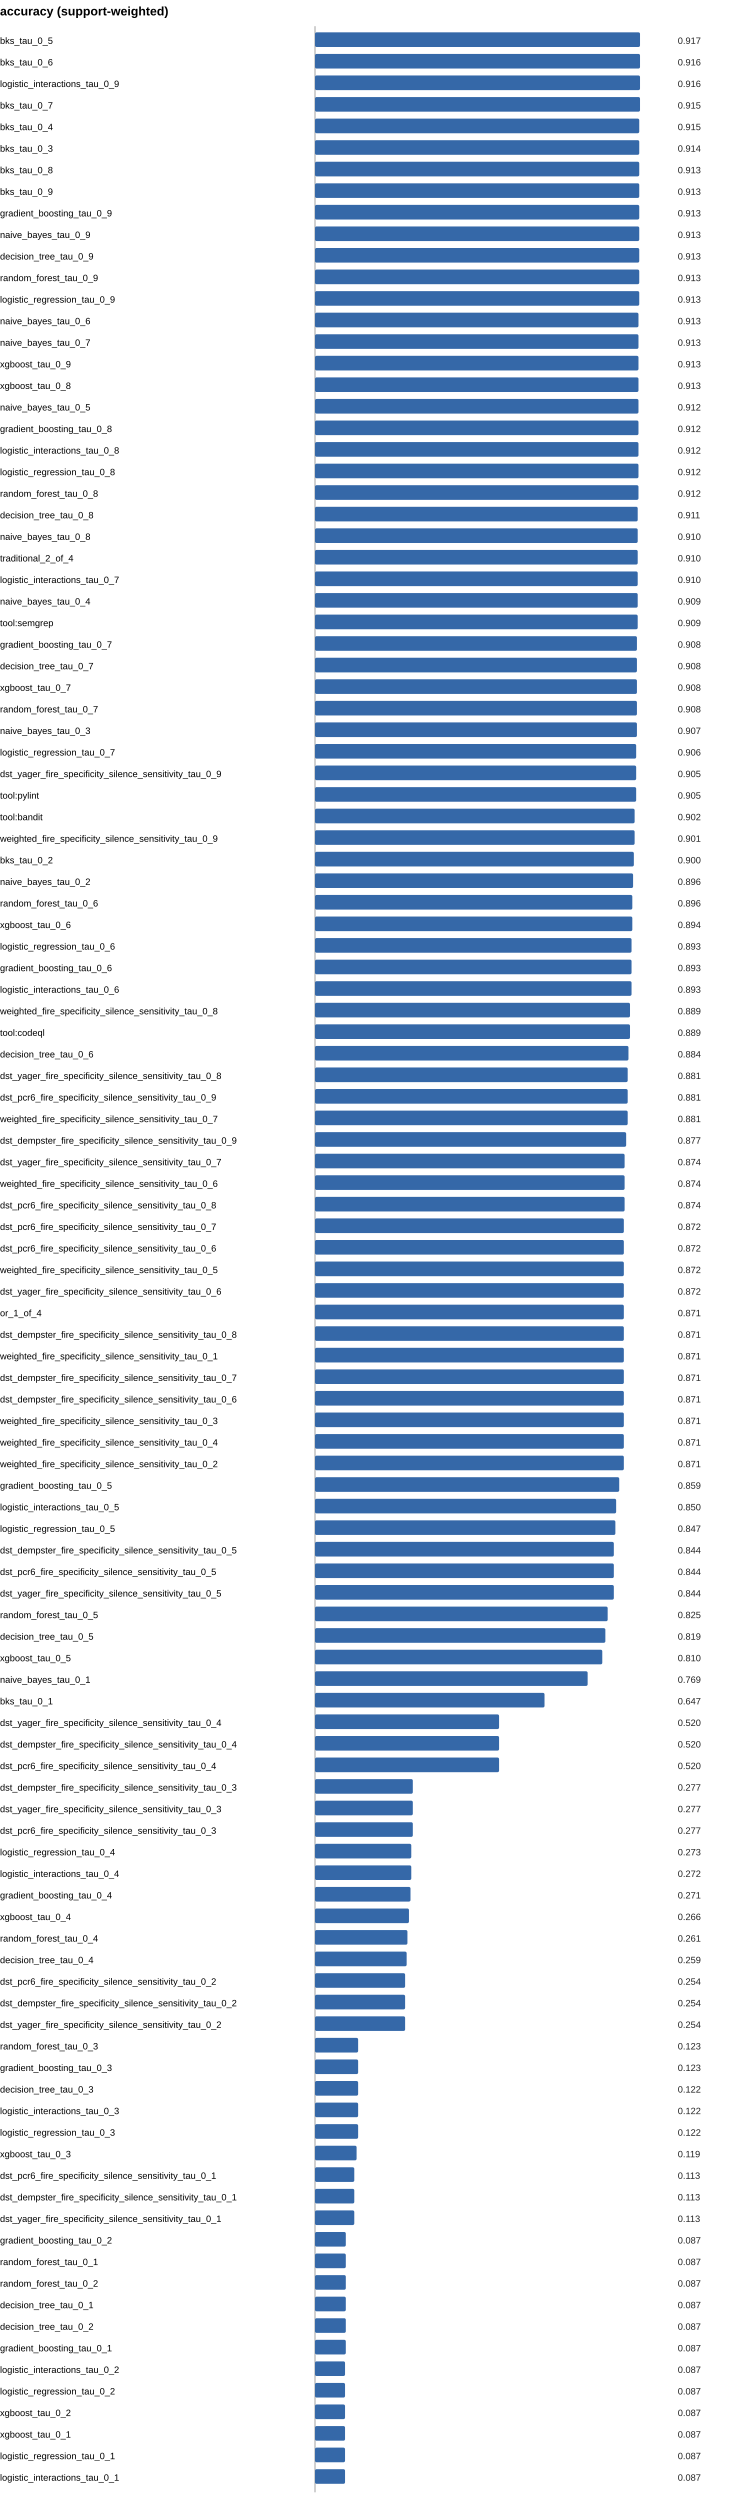
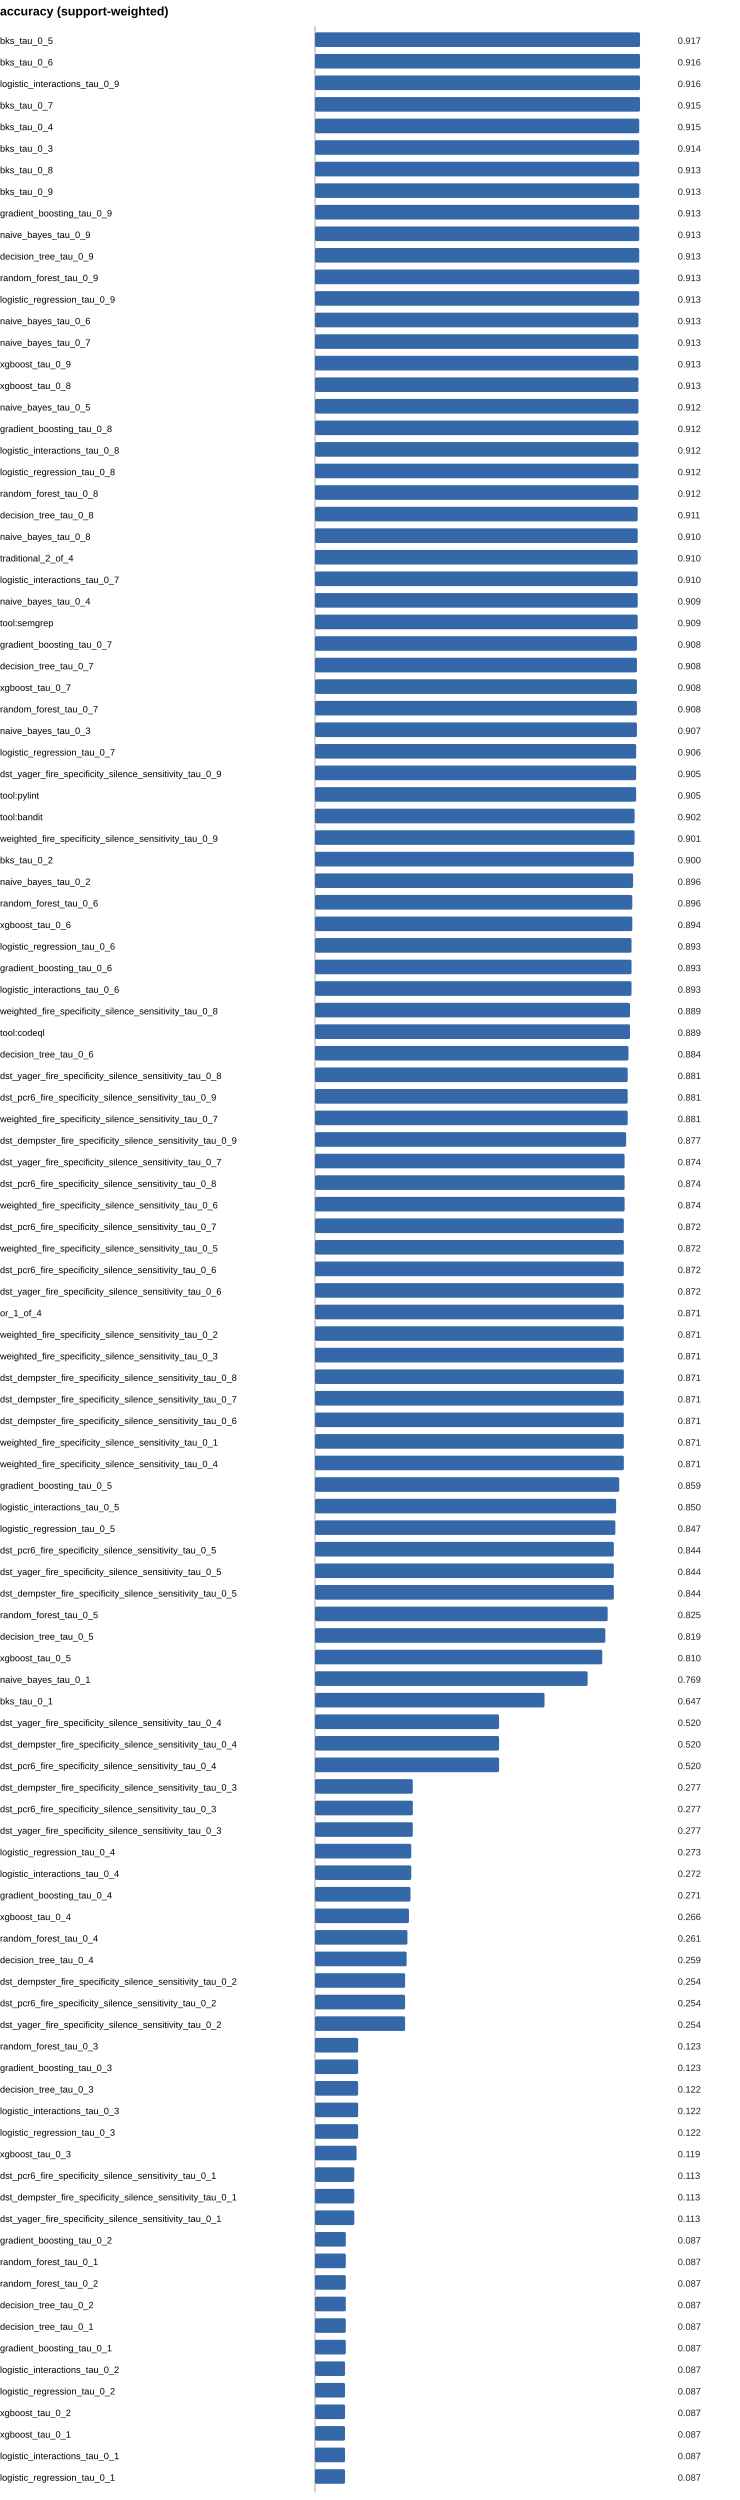
<svg xmlns="http://www.w3.org/2000/svg" width="960" height="3246" viewBox="0 0 960 3246">
  <style>text{font-family:Arial,sans-serif;font-size:12px}.t{font-size:16px;font-weight:700}.ax{stroke:#888;stroke-width:1}.bar{fill:#3568a8}.v{fill:#222}</style>
  <text class="t" x="0" y="20">accuracy (support-weighted)</text>
  <line class="ax" x1="409" y1="34" x2="409" y2="3236" />
  <text x="0" y="57">bks_tau_0_5</text>
  <rect class="bar" x="409" y="42" width="422" height="19" rx="2" />
  <text class="v" x="880" y="57">0.917</text>
  <text x="0" y="85">bks_tau_0_6</text>
  <rect class="bar" x="409" y="70" width="422" height="19" rx="2" />
  <text class="v" x="880" y="85">0.916</text>
  <text x="0" y="113">logistic_interactions_tau_0_9</text>
  <rect class="bar" x="409" y="98" width="422" height="19" rx="2" />
  <text class="v" x="880" y="113">0.916</text>
  <text x="0" y="141">bks_tau_0_7</text>
  <rect class="bar" x="409" y="126" width="422" height="19" rx="2" />
  <text class="v" x="880" y="141">0.915</text>
  <text x="0" y="169">bks_tau_0_4</text>
  <rect class="bar" x="409" y="154" width="421" height="19" rx="2" />
  <text class="v" x="880" y="169">0.915</text>
  <text x="0" y="197">bks_tau_0_3</text>
  <rect class="bar" x="409" y="182" width="421" height="19" rx="2" />
  <text class="v" x="880" y="197">0.914</text>
  <text x="0" y="225">bks_tau_0_8</text>
  <rect class="bar" x="409" y="210" width="421" height="19" rx="2" />
  <text class="v" x="880" y="225">0.913</text>
  <text x="0" y="253">bks_tau_0_9</text>
  <rect class="bar" x="409" y="238" width="421" height="19" rx="2" />
  <text class="v" x="880" y="253">0.913</text>
  <text x="0" y="281">gradient_boosting_tau_0_9</text>
  <rect class="bar" x="409" y="266" width="421" height="19" rx="2" />
  <text class="v" x="880" y="281">0.913</text>
  <text x="0" y="309">naive_bayes_tau_0_9</text>
  <rect class="bar" x="409" y="294" width="421" height="19" rx="2" />
  <text class="v" x="880" y="309">0.913</text>
  <text x="0" y="337">decision_tree_tau_0_9</text>
  <rect class="bar" x="409" y="322" width="421" height="19" rx="2" />
  <text class="v" x="880" y="337">0.913</text>
  <text x="0" y="365">random_forest_tau_0_9</text>
  <rect class="bar" x="409" y="350" width="421" height="19" rx="2" />
  <text class="v" x="880" y="365">0.913</text>
  <text x="0" y="393">logistic_regression_tau_0_9</text>
  <rect class="bar" x="409" y="378" width="421" height="19" rx="2" />
  <text class="v" x="880" y="393">0.913</text>
  <text x="0" y="421">naive_bayes_tau_0_6</text>
  <rect class="bar" x="409" y="406" width="420" height="19" rx="2" />
  <text class="v" x="880" y="421">0.913</text>
  <text x="0" y="449">naive_bayes_tau_0_7</text>
  <rect class="bar" x="409" y="434" width="420" height="19" rx="2" />
  <text class="v" x="880" y="449">0.913</text>
  <text x="0" y="477">xgboost_tau_0_9</text>
  <rect class="bar" x="409" y="462" width="420" height="19" rx="2" />
  <text class="v" x="880" y="477">0.913</text>
  <text x="0" y="505">xgboost_tau_0_8</text>
  <rect class="bar" x="409" y="490" width="420" height="19" rx="2" />
  <text class="v" x="880" y="505">0.913</text>
  <text x="0" y="533">naive_bayes_tau_0_5</text>
  <rect class="bar" x="409" y="518" width="420" height="19" rx="2" />
  <text class="v" x="880" y="533">0.912</text>
  <text x="0" y="561">gradient_boosting_tau_0_8</text>
  <rect class="bar" x="409" y="546" width="420" height="19" rx="2" />
  <text class="v" x="880" y="561">0.912</text>
  <text x="0" y="589">logistic_interactions_tau_0_8</text>
  <rect class="bar" x="409" y="574" width="420" height="19" rx="2" />
  <text class="v" x="880" y="589">0.912</text>
  <text x="0" y="617">logistic_regression_tau_0_8</text>
  <rect class="bar" x="409" y="602" width="420" height="19" rx="2" />
  <text class="v" x="880" y="617">0.912</text>
  <text x="0" y="645">random_forest_tau_0_8</text>
  <rect class="bar" x="409" y="630" width="420" height="19" rx="2" />
  <text class="v" x="880" y="645">0.912</text>
  <text x="0" y="673">decision_tree_tau_0_8</text>
  <rect class="bar" x="409" y="658" width="419" height="19" rx="2" />
  <text class="v" x="880" y="673">0.911</text>
  <text x="0" y="701">naive_bayes_tau_0_8</text>
  <rect class="bar" x="409" y="686" width="419" height="19" rx="2" />
  <text class="v" x="880" y="701">0.910</text>
  <text x="0" y="729">traditional_2_of_4</text>
  <rect class="bar" x="409" y="714" width="419" height="19" rx="2" />
  <text class="v" x="880" y="729">0.910</text>
  <text x="0" y="757">logistic_interactions_tau_0_7</text>
  <rect class="bar" x="409" y="742" width="419" height="19" rx="2" />
  <text class="v" x="880" y="757">0.910</text>
  <text x="0" y="785">naive_bayes_tau_0_4</text>
  <rect class="bar" x="409" y="770" width="419" height="19" rx="2" />
  <text class="v" x="880" y="785">0.909</text>
  <text x="0" y="813">tool:semgrep</text>
  <rect class="bar" x="409" y="798" width="419" height="19" rx="2" />
  <text class="v" x="880" y="813">0.909</text>
  <text x="0" y="841">gradient_boosting_tau_0_7</text>
  <rect class="bar" x="409" y="826" width="418" height="19" rx="2" />
  <text class="v" x="880" y="841">0.908</text>
  <text x="0" y="869">decision_tree_tau_0_7</text>
  <rect class="bar" x="409" y="854" width="418" height="19" rx="2" />
  <text class="v" x="880" y="869">0.908</text>
  <text x="0" y="897">xgboost_tau_0_7</text>
  <rect class="bar" x="409" y="882" width="418" height="19" rx="2" />
  <text class="v" x="880" y="897">0.908</text>
  <text x="0" y="925">random_forest_tau_0_7</text>
  <rect class="bar" x="409" y="910" width="418" height="19" rx="2" />
  <text class="v" x="880" y="925">0.908</text>
  <text x="0" y="953">naive_bayes_tau_0_3</text>
  <rect class="bar" x="409" y="938" width="418" height="19" rx="2" />
  <text class="v" x="880" y="953">0.907</text>
  <text x="0" y="981">logistic_regression_tau_0_7</text>
  <rect class="bar" x="409" y="966" width="417" height="19" rx="2" />
  <text class="v" x="880" y="981">0.906</text>
  <text x="0" y="1009">dst_yager_fire_specificity_silence_sensitivity_tau_0_9</text>
  <rect class="bar" x="409" y="994" width="417" height="19" rx="2" />
  <text class="v" x="880" y="1009">0.905</text>
  <text x="0" y="1037">tool:pylint</text>
  <rect class="bar" x="409" y="1022" width="417" height="19" rx="2" />
  <text class="v" x="880" y="1037">0.905</text>
  <text x="0" y="1065">tool:bandit</text>
  <rect class="bar" x="409" y="1050" width="415" height="19" rx="2" />
  <text class="v" x="880" y="1065">0.902</text>
  <text x="0" y="1093">weighted_fire_specificity_silence_sensitivity_tau_0_9</text>
  <rect class="bar" x="409" y="1078" width="415" height="19" rx="2" />
  <text class="v" x="880" y="1093">0.901</text>
  <text x="0" y="1121">bks_tau_0_2</text>
  <rect class="bar" x="409" y="1106" width="414" height="19" rx="2" />
  <text class="v" x="880" y="1121">0.900</text>
  <text x="0" y="1149">naive_bayes_tau_0_2</text>
  <rect class="bar" x="409" y="1134" width="413" height="19" rx="2" />
  <text class="v" x="880" y="1149">0.896</text>
  <text x="0" y="1177">random_forest_tau_0_6</text>
  <rect class="bar" x="409" y="1162" width="412" height="19" rx="2" />
  <text class="v" x="880" y="1177">0.896</text>
  <text x="0" y="1205">xgboost_tau_0_6</text>
  <rect class="bar" x="409" y="1190" width="412" height="19" rx="2" />
  <text class="v" x="880" y="1205">0.894</text>
  <text x="0" y="1233">logistic_regression_tau_0_6</text>
  <rect class="bar" x="409" y="1218" width="411" height="19" rx="2" />
  <text class="v" x="880" y="1233">0.893</text>
  <text x="0" y="1261">gradient_boosting_tau_0_6</text>
  <rect class="bar" x="409" y="1246" width="411" height="19" rx="2" />
  <text class="v" x="880" y="1261">0.893</text>
  <text x="0" y="1289">logistic_interactions_tau_0_6</text>
  <rect class="bar" x="409" y="1274" width="411" height="19" rx="2" />
  <text class="v" x="880" y="1289">0.893</text>
  <text x="0" y="1317">weighted_fire_specificity_silence_sensitivity_tau_0_8</text>
  <rect class="bar" x="409" y="1302" width="409" height="19" rx="2" />
  <text class="v" x="880" y="1317">0.889</text>
  <text x="0" y="1345">tool:codeql</text>
  <rect class="bar" x="409" y="1330" width="409" height="19" rx="2" />
  <text class="v" x="880" y="1345">0.889</text>
  <text x="0" y="1373">decision_tree_tau_0_6</text>
  <rect class="bar" x="409" y="1358" width="407" height="19" rx="2" />
  <text class="v" x="880" y="1373">0.884</text>
  <text x="0" y="1401">dst_yager_fire_specificity_silence_sensitivity_tau_0_8</text>
  <rect class="bar" x="409" y="1386" width="406" height="19" rx="2" />
  <text class="v" x="880" y="1401">0.881</text>
  <text x="0" y="1429">dst_pcr6_fire_specificity_silence_sensitivity_tau_0_9</text>
  <rect class="bar" x="409" y="1414" width="406" height="19" rx="2" />
  <text class="v" x="880" y="1429">0.881</text>
  <text x="0" y="1457">weighted_fire_specificity_silence_sensitivity_tau_0_7</text>
  <rect class="bar" x="409" y="1442" width="406" height="19" rx="2" />
  <text class="v" x="880" y="1457">0.881</text>
  <text x="0" y="1485">dst_dempster_fire_specificity_silence_sensitivity_tau_0_9</text>
  <rect class="bar" x="409" y="1470" width="404" height="19" rx="2" />
  <text class="v" x="880" y="1485">0.877</text>
  <text x="0" y="1513">dst_yager_fire_specificity_silence_sensitivity_tau_0_7</text>
  <rect class="bar" x="409" y="1498" width="402" height="19" rx="2" />
  <text class="v" x="880" y="1513">0.874</text>
-   <text x="0" y="1541">weighted_fire_specificity_silence_sensitivity_tau_0_6</text>
+   <text x="0" y="1541">dst_pcr6_fire_specificity_silence_sensitivity_tau_0_8</text>
  <rect class="bar" x="409" y="1526" width="402" height="19" rx="2" />
  <text class="v" x="880" y="1541">0.874</text>
-   <text x="0" y="1569">dst_pcr6_fire_specificity_silence_sensitivity_tau_0_8</text>
+   <text x="0" y="1569">weighted_fire_specificity_silence_sensitivity_tau_0_6</text>
  <rect class="bar" x="409" y="1554" width="402" height="19" rx="2" />
  <text class="v" x="880" y="1569">0.874</text>
  <text x="0" y="1597">dst_pcr6_fire_specificity_silence_sensitivity_tau_0_7</text>
  <rect class="bar" x="409" y="1582" width="401" height="19" rx="2" />
  <text class="v" x="880" y="1597">0.872</text>
-   <text x="0" y="1625">dst_pcr6_fire_specificity_silence_sensitivity_tau_0_6</text>
+   <text x="0" y="1625">weighted_fire_specificity_silence_sensitivity_tau_0_5</text>
  <rect class="bar" x="409" y="1610" width="401" height="19" rx="2" />
  <text class="v" x="880" y="1625">0.872</text>
-   <text x="0" y="1653">weighted_fire_specificity_silence_sensitivity_tau_0_5</text>
+   <text x="0" y="1653">dst_pcr6_fire_specificity_silence_sensitivity_tau_0_6</text>
  <rect class="bar" x="409" y="1638" width="401" height="19" rx="2" />
  <text class="v" x="880" y="1653">0.872</text>
  <text x="0" y="1681">dst_yager_fire_specificity_silence_sensitivity_tau_0_6</text>
  <rect class="bar" x="409" y="1666" width="401" height="19" rx="2" />
  <text class="v" x="880" y="1681">0.872</text>
  <text x="0" y="1709">or_1_of_4</text>
  <rect class="bar" x="409" y="1694" width="401" height="19" rx="2" />
  <text class="v" x="880" y="1709">0.871</text>
-   <text x="0" y="1737">dst_dempster_fire_specificity_silence_sensitivity_tau_0_8</text>
+   <text x="0" y="1737">weighted_fire_specificity_silence_sensitivity_tau_0_2</text>
  <rect class="bar" x="409" y="1722" width="401" height="19" rx="2" />
  <text class="v" x="880" y="1737">0.871</text>
-   <text x="0" y="1765">weighted_fire_specificity_silence_sensitivity_tau_0_1</text>
+   <text x="0" y="1765">weighted_fire_specificity_silence_sensitivity_tau_0_3</text>
  <rect class="bar" x="409" y="1750" width="401" height="19" rx="2" />
  <text class="v" x="880" y="1765">0.871</text>
-   <text x="0" y="1793">dst_dempster_fire_specificity_silence_sensitivity_tau_0_7</text>
+   <text x="0" y="1793">dst_dempster_fire_specificity_silence_sensitivity_tau_0_8</text>
  <rect class="bar" x="409" y="1778" width="401" height="19" rx="2" />
  <text class="v" x="880" y="1793">0.871</text>
-   <text x="0" y="1821">dst_dempster_fire_specificity_silence_sensitivity_tau_0_6</text>
+   <text x="0" y="1821">dst_dempster_fire_specificity_silence_sensitivity_tau_0_7</text>
  <rect class="bar" x="409" y="1806" width="401" height="19" rx="2" />
  <text class="v" x="880" y="1821">0.871</text>
-   <text x="0" y="1849">weighted_fire_specificity_silence_sensitivity_tau_0_3</text>
+   <text x="0" y="1849">dst_dempster_fire_specificity_silence_sensitivity_tau_0_6</text>
  <rect class="bar" x="409" y="1834" width="401" height="19" rx="2" />
  <text class="v" x="880" y="1849">0.871</text>
-   <text x="0" y="1877">weighted_fire_specificity_silence_sensitivity_tau_0_4</text>
+   <text x="0" y="1877">weighted_fire_specificity_silence_sensitivity_tau_0_1</text>
  <rect class="bar" x="409" y="1862" width="401" height="19" rx="2" />
  <text class="v" x="880" y="1877">0.871</text>
-   <text x="0" y="1905">weighted_fire_specificity_silence_sensitivity_tau_0_2</text>
+   <text x="0" y="1905">weighted_fire_specificity_silence_sensitivity_tau_0_4</text>
  <rect class="bar" x="409" y="1890" width="401" height="19" rx="2" />
  <text class="v" x="880" y="1905">0.871</text>
  <text x="0" y="1933">gradient_boosting_tau_0_5</text>
  <rect class="bar" x="409" y="1918" width="395" height="19" rx="2" />
  <text class="v" x="880" y="1933">0.859</text>
  <text x="0" y="1961">logistic_interactions_tau_0_5</text>
  <rect class="bar" x="409" y="1946" width="391" height="19" rx="2" />
  <text class="v" x="880" y="1961">0.850</text>
  <text x="0" y="1989">logistic_regression_tau_0_5</text>
  <rect class="bar" x="409" y="1974" width="390" height="19" rx="2" />
  <text class="v" x="880" y="1989">0.847</text>
-   <text x="0" y="2017">dst_dempster_fire_specificity_silence_sensitivity_tau_0_5</text>
+   <text x="0" y="2017">dst_pcr6_fire_specificity_silence_sensitivity_tau_0_5</text>
  <rect class="bar" x="409" y="2002" width="388" height="19" rx="2" />
  <text class="v" x="880" y="2017">0.844</text>
-   <text x="0" y="2045">dst_pcr6_fire_specificity_silence_sensitivity_tau_0_5</text>
+   <text x="0" y="2045">dst_yager_fire_specificity_silence_sensitivity_tau_0_5</text>
  <rect class="bar" x="409" y="2030" width="388" height="19" rx="2" />
  <text class="v" x="880" y="2045">0.844</text>
-   <text x="0" y="2073">dst_yager_fire_specificity_silence_sensitivity_tau_0_5</text>
+   <text x="0" y="2073">dst_dempster_fire_specificity_silence_sensitivity_tau_0_5</text>
  <rect class="bar" x="409" y="2058" width="388" height="19" rx="2" />
  <text class="v" x="880" y="2073">0.844</text>
  <text x="0" y="2101">random_forest_tau_0_5</text>
  <rect class="bar" x="409" y="2086" width="380" height="19" rx="2" />
  <text class="v" x="880" y="2101">0.825</text>
  <text x="0" y="2129">decision_tree_tau_0_5</text>
  <rect class="bar" x="409" y="2114" width="377" height="19" rx="2" />
  <text class="v" x="880" y="2129">0.819</text>
  <text x="0" y="2157">xgboost_tau_0_5</text>
  <rect class="bar" x="409" y="2142" width="373" height="19" rx="2" />
  <text class="v" x="880" y="2157">0.810</text>
  <text x="0" y="2185">naive_bayes_tau_0_1</text>
  <rect class="bar" x="409" y="2170" width="354" height="19" rx="2" />
  <text class="v" x="880" y="2185">0.769</text>
  <text x="0" y="2213">bks_tau_0_1</text>
  <rect class="bar" x="409" y="2198" width="298" height="19" rx="2" />
  <text class="v" x="880" y="2213">0.647</text>
  <text x="0" y="2241">dst_yager_fire_specificity_silence_sensitivity_tau_0_4</text>
  <rect class="bar" x="409" y="2226" width="239" height="19" rx="2" />
  <text class="v" x="880" y="2241">0.520</text>
  <text x="0" y="2269">dst_dempster_fire_specificity_silence_sensitivity_tau_0_4</text>
  <rect class="bar" x="409" y="2254" width="239" height="19" rx="2" />
  <text class="v" x="880" y="2269">0.520</text>
  <text x="0" y="2297">dst_pcr6_fire_specificity_silence_sensitivity_tau_0_4</text>
  <rect class="bar" x="409" y="2282" width="239" height="19" rx="2" />
  <text class="v" x="880" y="2297">0.520</text>
  <text x="0" y="2325">dst_dempster_fire_specificity_silence_sensitivity_tau_0_3</text>
  <rect class="bar" x="409" y="2310" width="127" height="19" rx="2" />
  <text class="v" x="880" y="2325">0.277</text>
-   <text x="0" y="2353">dst_yager_fire_specificity_silence_sensitivity_tau_0_3</text>
+   <text x="0" y="2353">dst_pcr6_fire_specificity_silence_sensitivity_tau_0_3</text>
  <rect class="bar" x="409" y="2338" width="127" height="19" rx="2" />
  <text class="v" x="880" y="2353">0.277</text>
-   <text x="0" y="2381">dst_pcr6_fire_specificity_silence_sensitivity_tau_0_3</text>
+   <text x="0" y="2381">dst_yager_fire_specificity_silence_sensitivity_tau_0_3</text>
  <rect class="bar" x="409" y="2366" width="127" height="19" rx="2" />
  <text class="v" x="880" y="2381">0.277</text>
  <text x="0" y="2409">logistic_regression_tau_0_4</text>
  <rect class="bar" x="409" y="2394" width="125" height="19" rx="2" />
  <text class="v" x="880" y="2409">0.273</text>
  <text x="0" y="2437">logistic_interactions_tau_0_4</text>
  <rect class="bar" x="409" y="2422" width="125" height="19" rx="2" />
  <text class="v" x="880" y="2437">0.272</text>
  <text x="0" y="2465">gradient_boosting_tau_0_4</text>
  <rect class="bar" x="409" y="2450" width="124" height="19" rx="2" />
  <text class="v" x="880" y="2465">0.271</text>
  <text x="0" y="2493">xgboost_tau_0_4</text>
  <rect class="bar" x="409" y="2478" width="122" height="19" rx="2" />
  <text class="v" x="880" y="2493">0.266</text>
  <text x="0" y="2521">random_forest_tau_0_4</text>
  <rect class="bar" x="409" y="2506" width="120" height="19" rx="2" />
  <text class="v" x="880" y="2521">0.261</text>
  <text x="0" y="2549">decision_tree_tau_0_4</text>
  <rect class="bar" x="409" y="2534" width="119" height="19" rx="2" />
  <text class="v" x="880" y="2549">0.259</text>
-   <text x="0" y="2577">dst_pcr6_fire_specificity_silence_sensitivity_tau_0_2</text>
+   <text x="0" y="2577">dst_dempster_fire_specificity_silence_sensitivity_tau_0_2</text>
  <rect class="bar" x="409" y="2562" width="117" height="19" rx="2" />
  <text class="v" x="880" y="2577">0.254</text>
-   <text x="0" y="2605">dst_dempster_fire_specificity_silence_sensitivity_tau_0_2</text>
+   <text x="0" y="2605">dst_pcr6_fire_specificity_silence_sensitivity_tau_0_2</text>
  <rect class="bar" x="409" y="2590" width="117" height="19" rx="2" />
  <text class="v" x="880" y="2605">0.254</text>
  <text x="0" y="2633">dst_yager_fire_specificity_silence_sensitivity_tau_0_2</text>
  <rect class="bar" x="409" y="2618" width="117" height="19" rx="2" />
  <text class="v" x="880" y="2633">0.254</text>
  <text x="0" y="2661">random_forest_tau_0_3</text>
  <rect class="bar" x="409" y="2646" width="56" height="19" rx="2" />
  <text class="v" x="880" y="2661">0.123</text>
  <text x="0" y="2689">gradient_boosting_tau_0_3</text>
  <rect class="bar" x="409" y="2674" width="56" height="19" rx="2" />
  <text class="v" x="880" y="2689">0.123</text>
  <text x="0" y="2717">decision_tree_tau_0_3</text>
  <rect class="bar" x="409" y="2702" width="56" height="19" rx="2" />
  <text class="v" x="880" y="2717">0.122</text>
  <text x="0" y="2745">logistic_interactions_tau_0_3</text>
  <rect class="bar" x="409" y="2730" width="56" height="19" rx="2" />
  <text class="v" x="880" y="2745">0.122</text>
  <text x="0" y="2773">logistic_regression_tau_0_3</text>
  <rect class="bar" x="409" y="2758" width="56" height="19" rx="2" />
  <text class="v" x="880" y="2773">0.122</text>
  <text x="0" y="2801">xgboost_tau_0_3</text>
  <rect class="bar" x="409" y="2786" width="54" height="19" rx="2" />
  <text class="v" x="880" y="2801">0.119</text>
  <text x="0" y="2829">dst_pcr6_fire_specificity_silence_sensitivity_tau_0_1</text>
  <rect class="bar" x="409" y="2814" width="51" height="19" rx="2" />
  <text class="v" x="880" y="2829">0.113</text>
  <text x="0" y="2857">dst_dempster_fire_specificity_silence_sensitivity_tau_0_1</text>
  <rect class="bar" x="409" y="2842" width="51" height="19" rx="2" />
  <text class="v" x="880" y="2857">0.113</text>
  <text x="0" y="2885">dst_yager_fire_specificity_silence_sensitivity_tau_0_1</text>
  <rect class="bar" x="409" y="2870" width="51" height="19" rx="2" />
  <text class="v" x="880" y="2885">0.113</text>
  <text x="0" y="2913">gradient_boosting_tau_0_2</text>
  <rect class="bar" x="409" y="2898" width="40" height="19" rx="2" />
  <text class="v" x="880" y="2913">0.087</text>
  <text x="0" y="2941">random_forest_tau_0_1</text>
  <rect class="bar" x="409" y="2926" width="40" height="19" rx="2" />
  <text class="v" x="880" y="2941">0.087</text>
  <text x="0" y="2969">random_forest_tau_0_2</text>
  <rect class="bar" x="409" y="2954" width="40" height="19" rx="2" />
  <text class="v" x="880" y="2969">0.087</text>
-   <text x="0" y="2997">decision_tree_tau_0_1</text>
+   <text x="0" y="2997">decision_tree_tau_0_2</text>
  <rect class="bar" x="409" y="2982" width="40" height="19" rx="2" />
  <text class="v" x="880" y="2997">0.087</text>
-   <text x="0" y="3025">decision_tree_tau_0_2</text>
+   <text x="0" y="3025">decision_tree_tau_0_1</text>
  <rect class="bar" x="409" y="3010" width="40" height="19" rx="2" />
  <text class="v" x="880" y="3025">0.087</text>
  <text x="0" y="3053">gradient_boosting_tau_0_1</text>
  <rect class="bar" x="409" y="3038" width="40" height="19" rx="2" />
  <text class="v" x="880" y="3053">0.087</text>
  <text x="0" y="3081">logistic_interactions_tau_0_2</text>
  <rect class="bar" x="409" y="3066" width="39" height="19" rx="2" />
  <text class="v" x="880" y="3081">0.087</text>
  <text x="0" y="3109">logistic_regression_tau_0_2</text>
  <rect class="bar" x="409" y="3094" width="39" height="19" rx="2" />
  <text class="v" x="880" y="3109">0.087</text>
  <text x="0" y="3137">xgboost_tau_0_2</text>
  <rect class="bar" x="409" y="3122" width="39" height="19" rx="2" />
  <text class="v" x="880" y="3137">0.087</text>
  <text x="0" y="3165">xgboost_tau_0_1</text>
  <rect class="bar" x="409" y="3150" width="39" height="19" rx="2" />
  <text class="v" x="880" y="3165">0.087</text>
-   <text x="0" y="3193">logistic_regression_tau_0_1</text>
+   <text x="0" y="3193">logistic_interactions_tau_0_1</text>
  <rect class="bar" x="409" y="3178" width="39" height="19" rx="2" />
  <text class="v" x="880" y="3193">0.087</text>
-   <text x="0" y="3221">logistic_interactions_tau_0_1</text>
+   <text x="0" y="3221">logistic_regression_tau_0_1</text>
  <rect class="bar" x="409" y="3206" width="39" height="19" rx="2" />
  <text class="v" x="880" y="3221">0.087</text>
</svg>
